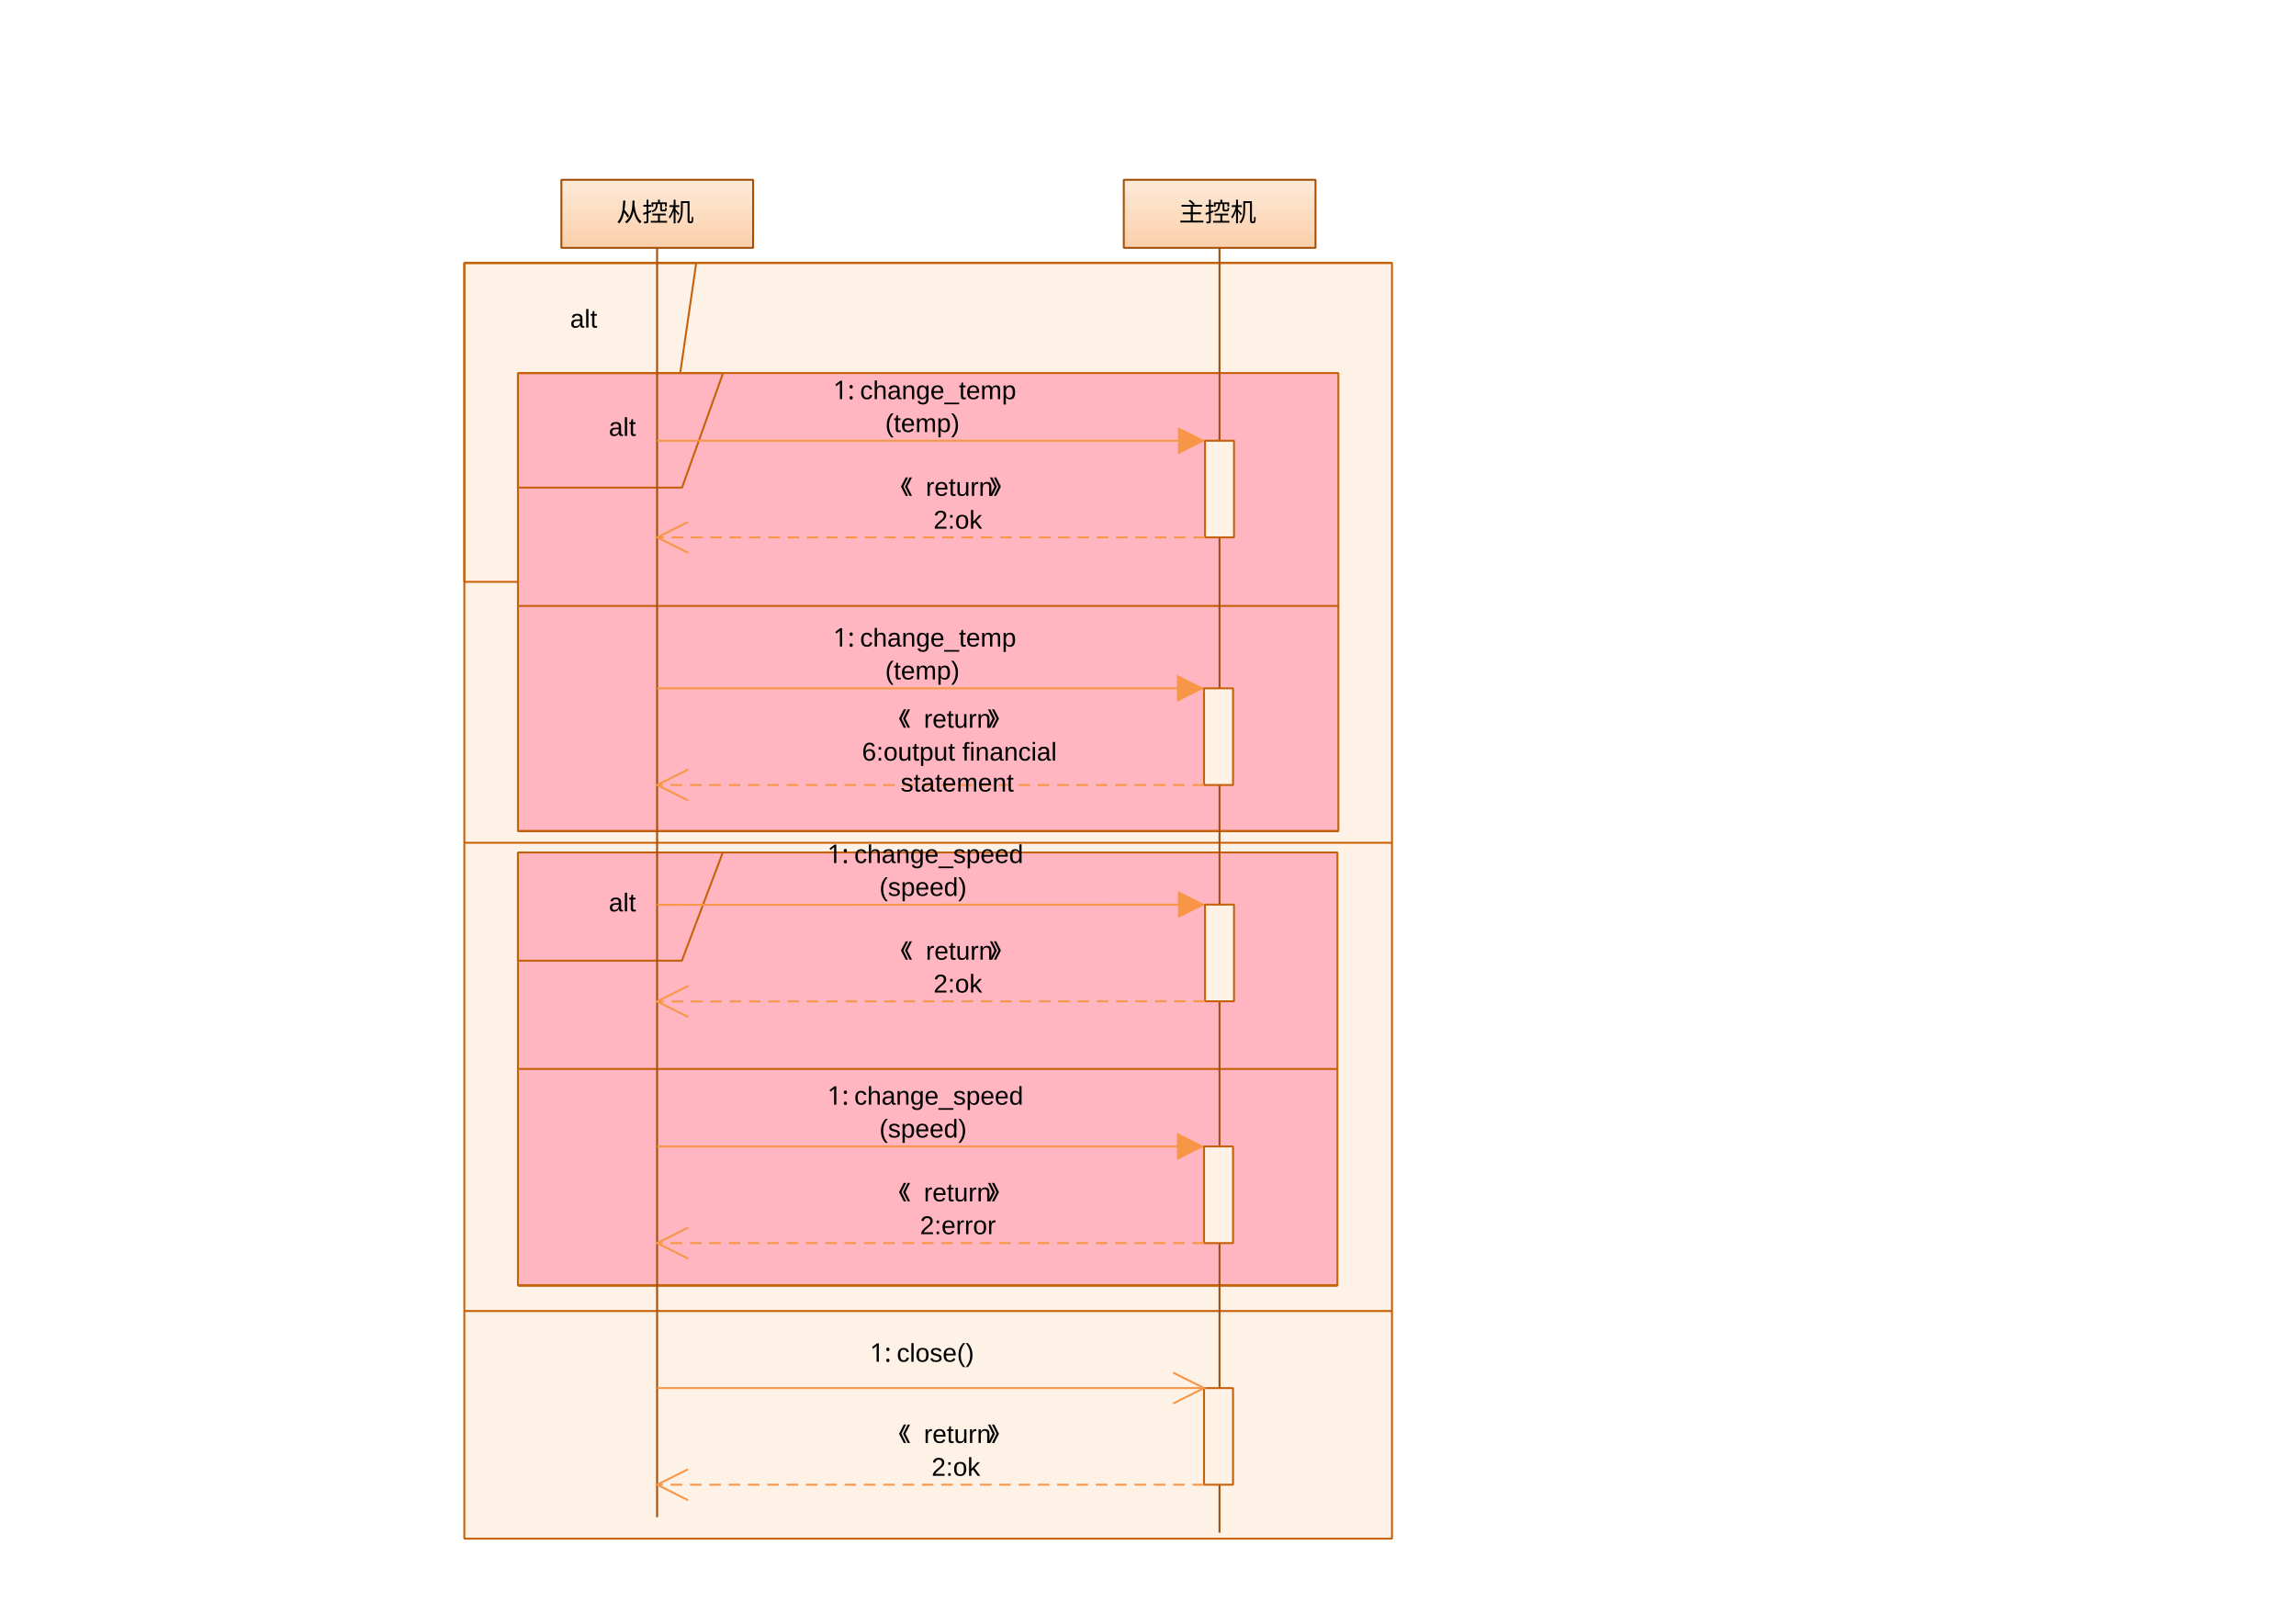
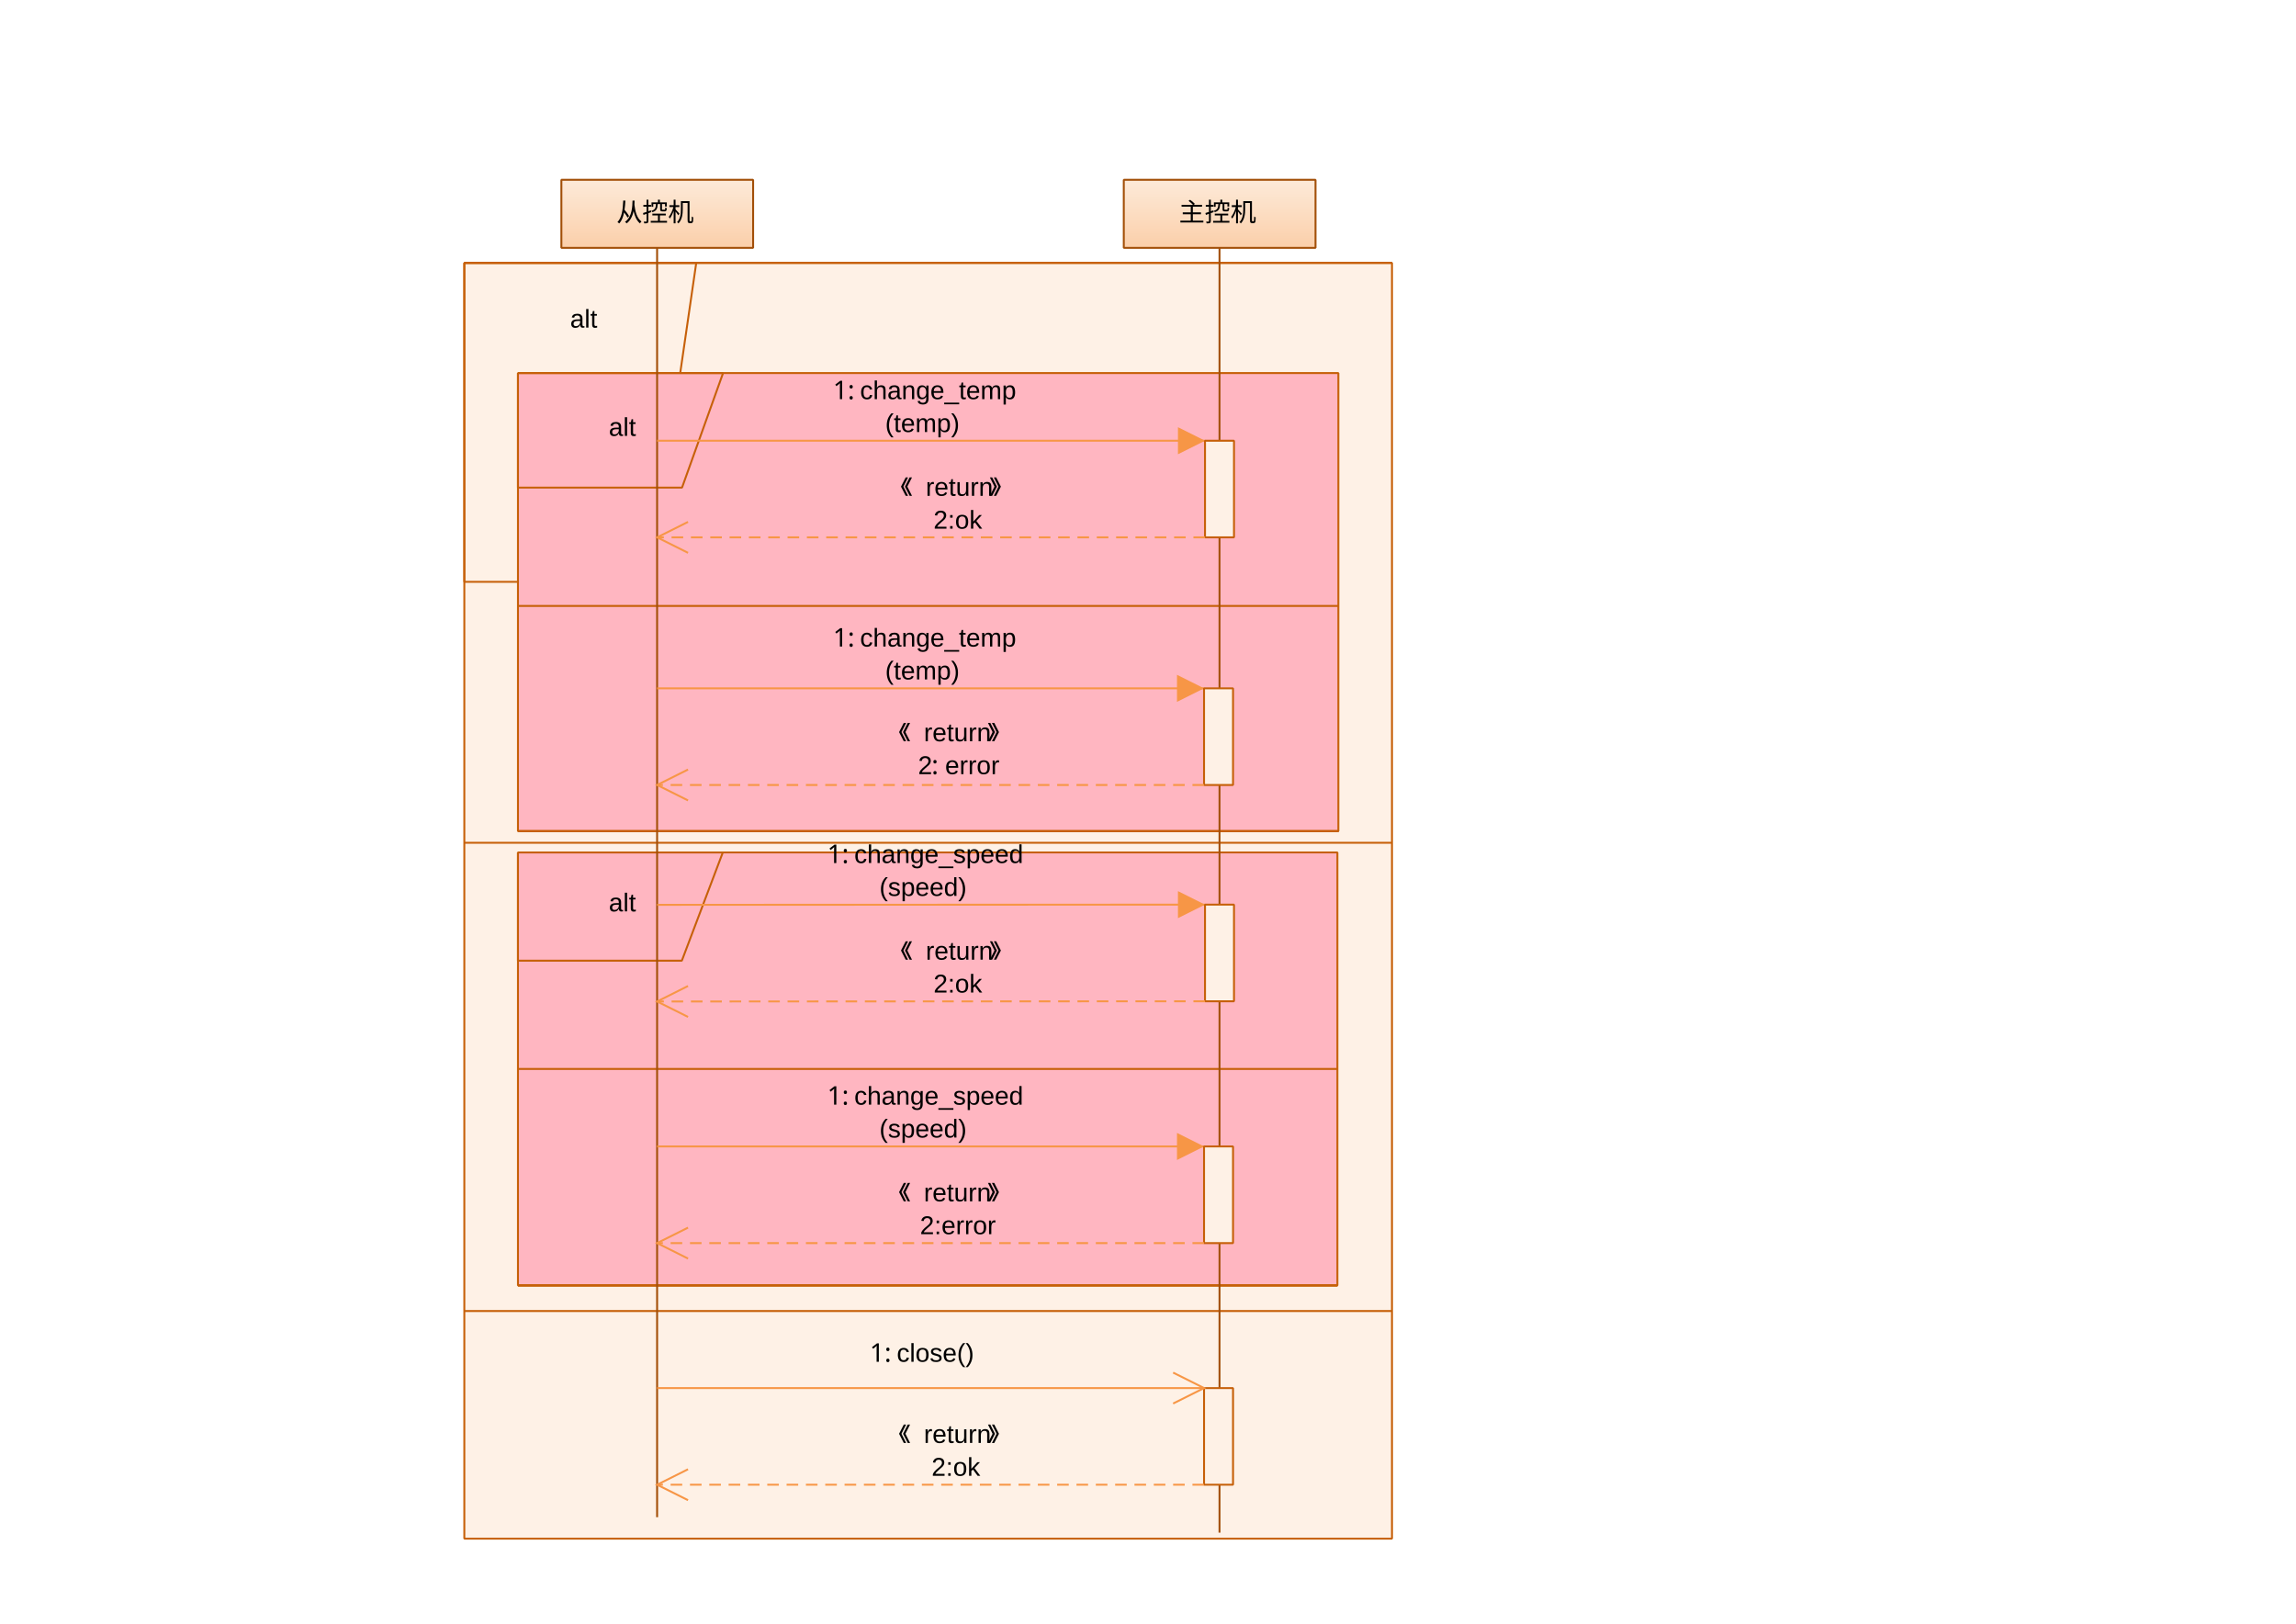
<svg xmlns="http://www.w3.org/2000/svg" xmlns:ns1="http://www.edrawsoft.com/schema/svg" version="1.1" ns1:version="version 5" viewBox="0 0 1188 840">
  <style type="text/css">
        
            .st1 {fill:#FEF1E6;}
            .st2 {fill:none;stroke:#C66009; stroke-width:1; stroke-linejoin:bevel; }
            .st3 {fill:#FEF1E6;stroke:#C66009; stroke-width:1; stroke-linejoin:bevel; }
            .st4 {fill:#FFB6C1;}
            .st5 {fill:#FFB6C1;stroke:#C66009; stroke-width:1; stroke-linejoin:bevel; }
            .st6 {fill:url(#grad1);stroke:#A24F08; stroke-width:1; stroke-linejoin:bevel; }
            .st7 {fill:url(#grad2);stroke:#A24F08; stroke-width:1; stroke-linejoin:bevel; }
            .st8 {fill:url(#grad3);stroke:#A24F08; stroke-width:1; stroke-linejoin:bevel; }
            .st9 {fill:url(#grad4);stroke:#A24F08; stroke-width:1; stroke-linejoin:bevel; }
            .st10 {fill:url(#grad5);}
            .st11 {fill:none;stroke:#F79646; stroke-width:1; marker-end:url(#mk1); }
            .st12 {fill:url(#grad5);stroke:#F79646; stroke-width:1; marker-end:url(#mk1); }
            .st13 {fill:none;stroke:#F79646; stroke-width:1; stroke-dasharray:6,4; marker-end:url(#mk2); }
            .st14 {fill:url(#grad5);stroke:#F79646; stroke-width:1; stroke-dasharray:6,4; marker-end:url(#mk2); }
            .st15 {fill:none;stroke:#F79646; stroke-width:1; marker-end:url(#mk2); }
            .st16 {fill:url(#grad5);stroke:#F79646; stroke-width:1; marker-end:url(#mk2); }
        

    </style>
  <defs id="Gradients">
    <linearGradient id="grad1" gradientUnits="userSpaceOnUse" x1="0.00" y1="0.00" x2="0.00" y2="1.00">
      <stop offset="0.00" stop-color="#FDEAD9" stop-opacity="1.00" />
      <stop offset="0.50" stop-color="#FCDCC0" stop-opacity="1.00" />
      <stop offset="1.00" stop-color="#FBCDA7" stop-opacity="1.00" />
    </linearGradient>
    <linearGradient id="grad2" gradientUnits="userSpaceOnUse" x1="0.00" y1="0.00" x2="0.00" y2="37.00">
      <stop offset="0.00" stop-color="#FDEAD9" stop-opacity="1.00" />
      <stop offset="0.50" stop-color="#FCDCC0" stop-opacity="1.00" />
      <stop offset="1.00" stop-color="#FBCDA7" stop-opacity="1.00" />
    </linearGradient>
    <linearGradient id="grad3" gradientUnits="userSpaceOnUse" x1="49.00" y1="35.00" x2="49.00" y2="693.00">
      <stop offset="0.00" stop-color="#FDEAD9" stop-opacity="1.00" />
      <stop offset="0.50" stop-color="#FCDCC0" stop-opacity="1.00" />
      <stop offset="1.00" stop-color="#FBCDA7" stop-opacity="1.00" />
    </linearGradient>
    <linearGradient id="grad4" gradientUnits="userSpaceOnUse" x1="49.00" y1="35.00" x2="49.00" y2="701.00">
      <stop offset="0.00" stop-color="#FDEAD9" stop-opacity="1.00" />
      <stop offset="0.50" stop-color="#FCDCC0" stop-opacity="1.00" />
      <stop offset="1.00" stop-color="#FBCDA7" stop-opacity="1.00" />
    </linearGradient>
    <linearGradient id="grad5" gradientUnits="userSpaceOnUse" x1="0.00" y1="0.00" x2="0.00" y2="1.00">
      <stop offset="0.00" stop-color="#EDF0F7" stop-opacity="1.00" />
      <stop offset="1.00" stop-color="#A6BED0" stop-opacity="1.00" />
    </linearGradient>
  </defs>
  <defs id="Markers">
    <marker id="mk1" orient="auto" overflow="visible">
      <path d="M-0.00,-0.00 L-14.00,7.00 L-14.00,-7.00 z " style="fill:#F79646; stroke:none;" />
    </marker>
    <marker id="mk2" orient="auto" overflow="visible">
      <path d="M-0.00,-0.00 L-16.00,8.00 L-0.00,-0.00 L-16.00,-8.00 " style="stroke:#F79646; fill:none;" />
    </marker>
  </defs>
  <defs id="Filters" />
  <g>
    <g id="150" transform="translate(240.25,136.00)">
      <path d="M0.00,0.00 L480.00,0.00 L480.00,660.00 L0.00,660.00 L0.00,0.00 z" class="st3" />
      <path d="M0.00,300.00 L480.00,300.00 " class="st2" />
      <path d="M0.00,0.00 L480.00,0.00 " class="st2" />
      <path d="M0.00,542.23 L480.00,542.23 " class="st2" />
      <path d="M0.00,0.00 L120.00,0.00 L96.00,165.00 L0.00,165.00 L0.00,0.00 " class="st2" />
      <text transform="translate(0.00,0.00)">
        <tspan x="54.75" y="33.50" style="font-family:Arial;fill:#000000;font-size:10pt;">alt</tspan>
      </text>
    </g>
    <g id="151" transform="translate(268.00,441.00)">
      <path d="M0.00,0.00 L424.00,0.00 L424.00,224.00 L0.00,224.00 L0.00,0.00 z" class="st5" />
      <path d="M0.00,224.00 L424.00,224.00 " class="st2" />
      <path d="M0.00,224.00 L424.00,224.00 " class="st2" />
      <path d="M0.00,112.00 L424.00,112.00 " class="st2" />
      <path d="M0.00,0.00 L106.00,0.00 L84.80,56.00 L0.00,56.00 L0.00,0.00 " class="st2" />
      <text transform="translate(0.00,0.00)">
        <tspan x="47.00" y="30.50" style="font-family:Arial;fill:#000000;font-size:10pt;">alt</tspan>
      </text>
    </g>
    <g id="152" transform="translate(268.00,193.00)">
      <path d="M0.00,0.00 L424.50,0.00 L424.50,237.00 L0.00,237.00 L0.00,0.00 z" class="st5" />
      <path d="M0.00,237.00 L424.50,237.00 " class="st2" />
      <path d="M0.00,237.00 L424.50,237.00 " class="st2" />
      <path d="M0.00,120.48 L424.50,120.48 " class="st2" />
      <path d="M0.00,0.00 L106.13,0.00 L84.90,59.25 L0.00,59.25 L0.00,0.00 " class="st2" />
      <text transform="translate(0.00,0.00)">
        <tspan x="47.00" y="32.50" style="font-family:Arial;fill:#000000;font-size:10pt;">alt</tspan>
      </text>
    </g>
    <g id="103" transform="translate(290.50,92.90)">
      <g id="104" transform="translate(-0.03,0.12)">
        <path d="M0.00,0.00 L99.21,0.00 L99.21,35.20 L0.00,35.20 L0.00,0.00 z" class="st7" />
        <text transform="translate(0.03,-0.12)">
          <tspan x="28.50" y="21.60" style="font-family:宋体;fill:#000000;font-size:10pt;">从控机</tspan>
        </text>
      </g>
      <g id="105">
        <path d="M49.50,35.10 L49.50,692.00 z" class="st8" />
      </g>
    </g>
    <g id="106" transform="translate(581.50,92.90)">
      <g id="107" transform="translate(-0.03,0.12)">
        <path d="M0.00,0.00 L99.21,0.00 L99.21,35.20 L0.00,35.20 L0.00,0.00 z" class="st7" />
        <text transform="translate(0.03,-0.12)">
          <tspan x="28.50" y="21.60" style="font-family:宋体;fill:#000000;font-size:10pt;">主控机</tspan>
        </text>
      </g>
      <g id="108">
        <path d="M49.50,35.10 L49.50,700.00 z" class="st9" />
      </g>
    </g>
    <g id="110" transform="translate(340.00,228.00)">
      <path d="M0.00,-0.00 L283.50,-0.00 " class="st11" />
      <text transform="translate(83.36,-27.72)">
        <tspan x="7.64" y="6.22" style="font-family:宋体;fill:#000000;font-size:10pt;">1:</tspan>
        <tspan x="21.64" y="6.22" style="font-family:Arial;fill:#000000;font-size:10pt;">change_temp</tspan>
        <tspan x="34.64" y="23.22" style="font-family:Arial;fill:#000000;font-size:10pt;">(temp)</tspan>
      </text>
    </g>
    <g id="112" transform="translate(606.00,245.50) rotate(90.00,25.00,7.50)">
      <path d="M0.00,0.00 L50.00,0.00 L50.00,15.00 L0.00,15.00 L0.00,0.00 z" class="st3" />
    </g>
    <g id="114" transform="translate(340.00,278.00) rotate(180.00,141.75,0.00)">
      <path d="M0.00,-0.00 L283.50,-0.00 " class="st13" />
      <text transform="translate(73.24,3.86) rotate(180.00,54.34,13.86)">
        <tspan x="24.41" y="10.08" style="font-family:宋体;fill:#000000;font-size:10pt;">《</tspan>
        <tspan x="37.41" y="10.08" style="font-family:Arial;fill:#000000;font-size:10pt;">return</tspan>
        <tspan x="70.41" y="10.08" style="font-family:宋体;fill:#000000;font-size:10pt;">》</tspan>
        <tspan x="41.41" y="27.08" style="font-family:Arial;fill:#000000;font-size:10pt;">2:ok</tspan>
      </text>
    </g>
    <g id="134" transform="translate(340.00,356.10)">
      <path d="M0.00,-0.00 L283.00,-0.00 " class="st11" />
      <text transform="translate(83.12,-27.72)">
        <tspan x="7.88" y="6.11" style="font-family:宋体;fill:#000000;font-size:10pt;">1:</tspan>
        <tspan x="21.88" y="6.11" style="font-family:Arial;fill:#000000;font-size:10pt;">change_temp</tspan>
        <tspan x="34.88" y="23.11" style="font-family:Arial;fill:#000000;font-size:10pt;">(temp)</tspan>
      </text>
    </g>
    <g id="136" transform="translate(605.50,373.60) rotate(90.00,25.00,7.50)">
      <path d="M0.00,0.00 L50.00,0.00 L50.00,15.00 L0.00,15.00 L0.00,0.00 z" class="st3" />
    </g>
    <g id="137" transform="translate(340.00,406.10) rotate(-180.00,141.50,0.00)">
      <path d="M0.00,-0.00 L283.00,-0.00 " class="st13" />
      <text transform="translate(73.01,3.86) rotate(180.00,54.34,13.86)">
-         <tspan x="23.69" y="1.97" style="font-family:宋体;fill:#000000;font-size:10pt;">《</tspan>
-         <tspan x="36.69" y="1.97" style="font-family:Arial;fill:#000000;font-size:10pt;">return</tspan>
-         <tspan x="69.69" y="1.97" style="font-family:宋体;fill:#000000;font-size:10pt;">》</tspan>
-         <tspan x="4.69" y="18.97" style="font-family:Arial;fill:#000000;font-size:10pt;">6:output financial </tspan>
-         <tspan x="24.69" y="34.97" style="font-family:Arial;fill:#000000;font-size:10pt;">statement</tspan>
+         <tspan x="23.69" y="8.97" style="font-family:宋体;fill:#000000;font-size:10pt;">《</tspan>
+         <tspan x="36.69" y="8.97" style="font-family:Arial;fill:#000000;font-size:10pt;">return</tspan>
+         <tspan x="69.69" y="8.97" style="font-family:宋体;fill:#000000;font-size:10pt;">》</tspan>
+         <tspan x="33.69" y="25.97" style="font-family:Arial;fill:#000000;font-size:10pt;">2</tspan>
+         <tspan x="40.69" y="25.97" style="font-family:宋体;fill:#000000;font-size:10pt;">:</tspan>
+         <tspan x="47.69" y="25.97" style="font-family:Arial;fill:#000000;font-size:10pt;">error</tspan>
      </text>
    </g>
    <g id="138" transform="translate(340.00,468.05) rotate(-0.02,141.75,0.00)">
      <path d="M0.00,-0.00 L283.50,-0.00 " class="st11" />
      <text transform="translate(83.36,-27.72)">
        <tspan x="4.65" y="6.14" style="font-family:宋体;fill:#000000;font-size:10pt;">1:</tspan>
        <tspan x="18.65" y="6.14" style="font-family:Arial;fill:#000000;font-size:10pt;">change_speed</tspan>
        <tspan x="31.65" y="23.14" style="font-family:Arial;fill:#000000;font-size:10pt;">(speed)</tspan>
      </text>
    </g>
    <g id="140" transform="translate(606.00,485.50) rotate(90.00,25.00,7.50)">
      <path d="M0.00,0.00 L50.00,0.00 L50.00,15.00 L0.00,15.00 L0.00,0.00 z" class="st3" />
    </g>
    <g id="141" transform="translate(340.00,518.05) rotate(179.98,141.75,0.00)">
      <path d="M0.00,-0.00 L283.50,-0.00 " class="st13" />
      <text transform="translate(73.24,3.86) rotate(180.00,54.34,13.86)">
        <tspan x="24.42" y="10.01" style="font-family:宋体;fill:#000000;font-size:10pt;">《</tspan>
        <tspan x="37.42" y="10.01" style="font-family:Arial;fill:#000000;font-size:10pt;">return</tspan>
        <tspan x="70.42" y="10.01" style="font-family:宋体;fill:#000000;font-size:10pt;">》</tspan>
        <tspan x="41.42" y="27.01" style="font-family:Arial;fill:#000000;font-size:10pt;">2:ok</tspan>
      </text>
    </g>
    <g id="142" transform="translate(340.00,593.10) rotate(0.00,141.50,0.00)">
      <path d="M0.00,-0.00 L283.00,-0.00 " class="st11" />
      <text transform="translate(83.12,-27.72)">
        <tspan x="4.88" y="6.11" style="font-family:宋体;fill:#000000;font-size:10pt;">1:</tspan>
        <tspan x="18.88" y="6.11" style="font-family:Arial;fill:#000000;font-size:10pt;">change_speed</tspan>
        <tspan x="31.88" y="23.11" style="font-family:Arial;fill:#000000;font-size:10pt;">(speed)</tspan>
      </text>
    </g>
    <g id="144" transform="translate(605.50,610.60) rotate(90.00,25.00,7.50)">
      <path d="M0.00,0.00 L50.00,0.00 L50.00,15.00 L0.00,15.00 L0.00,0.00 z" class="st3" />
    </g>
    <g id="145" transform="translate(340.00,643.10) rotate(180.00,141.50,0.00)">
      <path d="M0.00,-0.00 L283.00,-0.00 " class="st13" />
      <text transform="translate(73.01,3.86) rotate(180.00,54.34,13.86)">
        <tspan x="23.69" y="9.97" style="font-family:宋体;fill:#000000;font-size:10pt;">《</tspan>
        <tspan x="36.69" y="9.97" style="font-family:Arial;fill:#000000;font-size:10pt;">return</tspan>
        <tspan x="69.69" y="9.97" style="font-family:宋体;fill:#000000;font-size:10pt;">》</tspan>
        <tspan x="34.69" y="26.97" style="font-family:Arial;fill:#000000;font-size:10pt;">2:error</tspan>
      </text>
    </g>
    <g id="148" transform="translate(605.50,735.60) rotate(90.00,25.00,7.50)">
      <path d="M0.00,0.00 L50.00,0.00 L50.00,15.00 L0.00,15.00 L0.00,0.00 z" class="st3" />
    </g>
    <g id="149" transform="translate(340.00,768.10) rotate(180.00,141.50,0.00)">
      <path d="M0.00,-0.00 L283.00,-0.00 " class="st13" />
      <text transform="translate(73.01,3.86) rotate(180.00,54.34,13.86)">
        <tspan x="23.69" y="9.97" style="font-family:宋体;fill:#000000;font-size:10pt;">《</tspan>
        <tspan x="36.69" y="9.97" style="font-family:Arial;fill:#000000;font-size:10pt;">return</tspan>
        <tspan x="69.69" y="9.97" style="font-family:宋体;fill:#000000;font-size:10pt;">》</tspan>
        <tspan x="40.69" y="26.97" style="font-family:Arial;fill:#000000;font-size:10pt;">2:ok</tspan>
      </text>
    </g>
    <g id="214" transform="translate(340.00,718.10)">
      <path d="M0.00,-0.00 L283.00,-0.00 " class="st15" />
      <text transform="translate(83.12,-27.72)">
        <tspan x="26.88" y="14.11" style="font-family:宋体;fill:#000000;font-size:10pt;">1:</tspan>
        <tspan x="40.88" y="14.11" style="font-family:Arial;fill:#000000;font-size:10pt;">close()</tspan>
      </text>
    </g>
  </g>
</svg>
